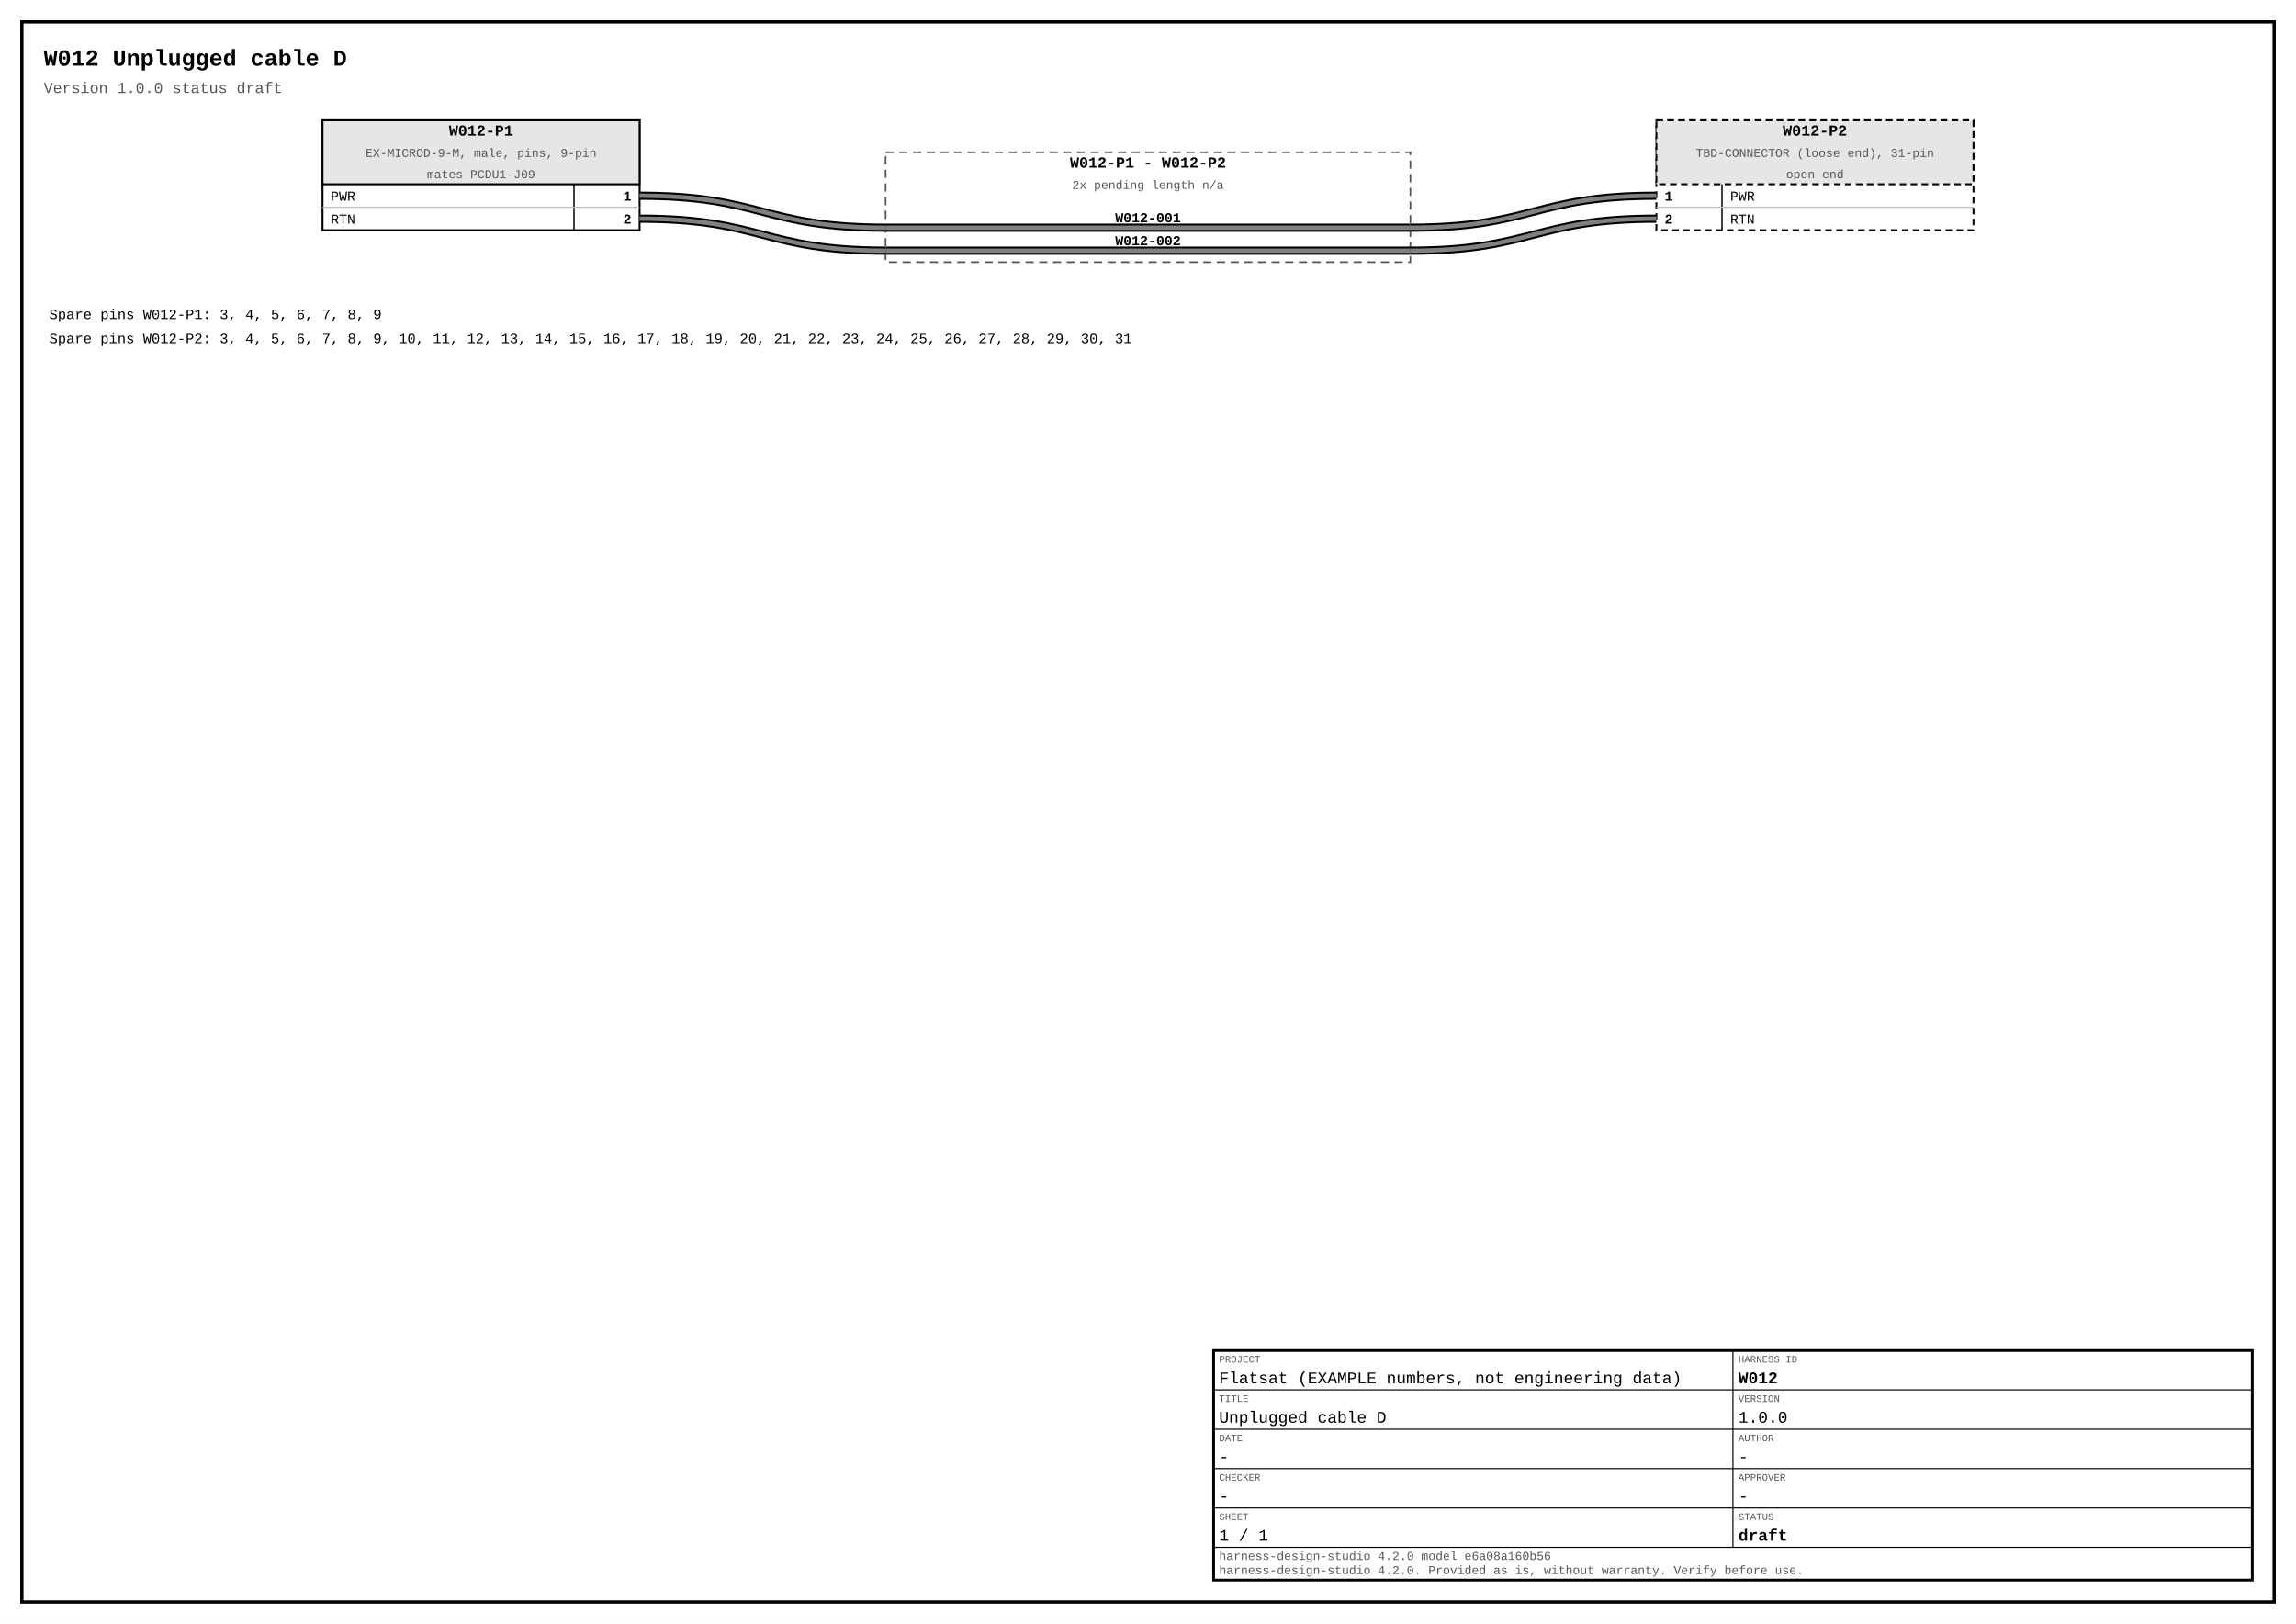
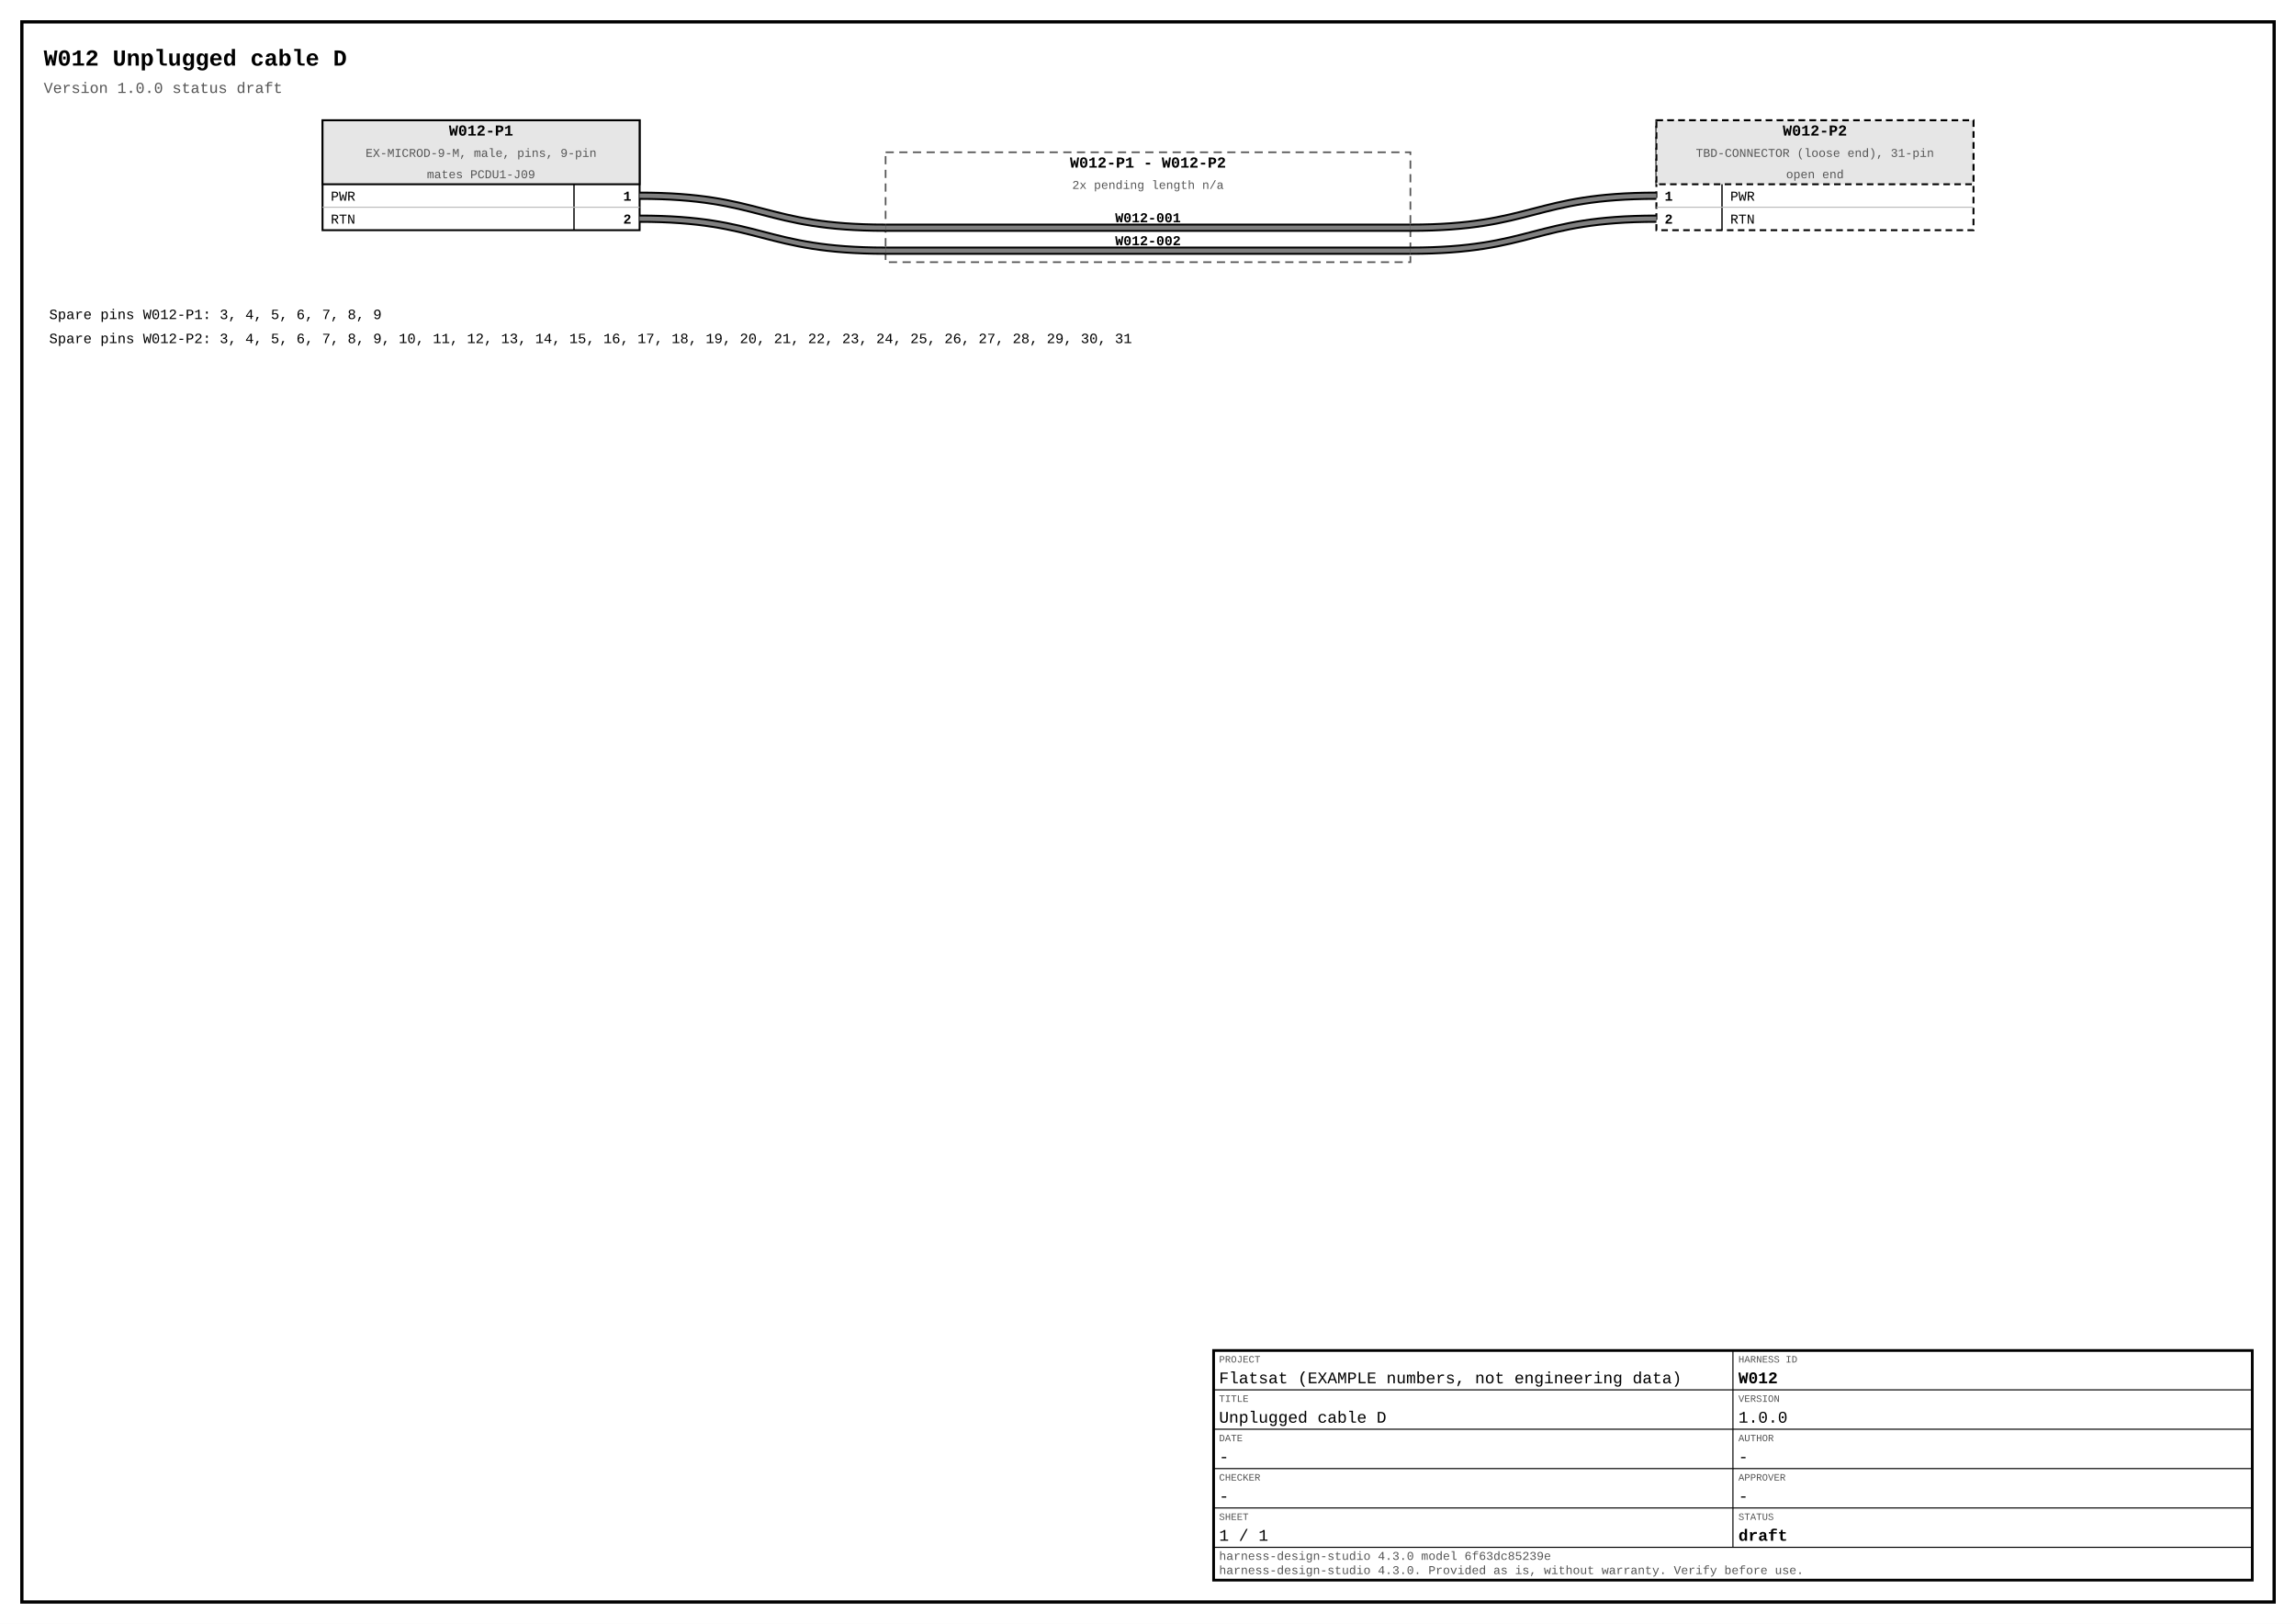
<svg xmlns="http://www.w3.org/2000/svg" width="420mm" height="297mm" viewBox="0 0 420 297" font-family="Courier New, Courier, monospace">
  <rect x="0" y="0" width="420" height="297" fill="#ffffff" />
  <rect x="4" y="4" width="412" height="289" fill="none" stroke="#000000" stroke-width="0.6" />
  <text x="8" y="12" font-size="4.2" font-weight="bold" text-anchor="start" fill="#000000">W012  Unplugged cable D</text>
  <text x="8" y="17" font-size="2.8" text-anchor="start" fill="#555555">Version 1.0.0  status draft</text>
  <rect x="59" y="22" width="58" height="20.1" fill="#ffffff" stroke="#000000" stroke-width="0.35" />
  <rect x="59" y="22" width="58" height="11.7" fill="#e6e6e6" stroke="#000000" stroke-width="0.35" />
  <text x="88" y="24.8" font-size="2.8" font-weight="bold" text-anchor="middle" fill="#000000">W012-P1</text>
  <text x="88" y="28.7" font-size="2.2" text-anchor="middle" fill="#555555">EX-MICROD-9-M, male, pins, 9-pin</text>
  <text x="88" y="32.6" font-size="2.2" text-anchor="middle" fill="#555555">mates PCDU1-J09</text>
  <line x1="105" y1="33.7" x2="105" y2="42.1" stroke="#000000" stroke-width="0.25" />
  <line x1="59" y1="37.9" x2="117" y2="37.9" stroke="#bbbbbb" stroke-width="0.2" />
  <text x="60.5" y="36.7" font-size="2.5" text-anchor="start" fill="#000000" data-ref="sig/W012-P1/1">PWR</text>
  <text x="115.5" y="36.7" font-size="2.5" font-weight="bold" text-anchor="end" fill="#000000" data-ref="pin/W012-P1/1">1</text>
  <text x="60.5" y="40.9" font-size="2.5" text-anchor="start" fill="#000000" data-ref="sig/W012-P1/2">RTN</text>
  <text x="115.5" y="40.9" font-size="2.5" font-weight="bold" text-anchor="end" fill="#000000" data-ref="pin/W012-P1/2">2</text>
  <rect x="303" y="22" width="58" height="20.1" fill="#ffffff" stroke="#000000" stroke-width="0.35" stroke-dasharray="1.2 0.8" />
  <rect x="303" y="22" width="58" height="11.7" fill="#e6e6e6" stroke="#000000" stroke-width="0.35" stroke-dasharray="1.2 0.8" />
  <text x="332" y="24.8" font-size="2.8" font-weight="bold" text-anchor="middle" fill="#000000">W012-P2</text>
  <text x="332" y="28.7" font-size="2.2" text-anchor="middle" fill="#555555" data-ref="part/W012-P2">TBD-CONNECTOR (loose end), 31-pin</text>
  <text x="332" y="32.6" font-size="2.2" text-anchor="middle" fill="#555555" data-ref="end/W012-P2">open end</text>
  <line x1="315" y1="33.7" x2="315" y2="42.1" stroke="#000000" stroke-width="0.25" />
  <line x1="303" y1="37.9" x2="361" y2="37.9" stroke="#bbbbbb" stroke-width="0.2" />
  <text x="304.5" y="36.7" font-size="2.5" font-weight="bold" text-anchor="start" fill="#000000" data-ref="pin/W012-P2/1">1</text>
  <text x="316.5" y="36.7" font-size="2.5" text-anchor="start" fill="#000000" data-ref="sig/W012-P2/1">PWR</text>
  <text x="304.5" y="40.9" font-size="2.5" font-weight="bold" text-anchor="start" fill="#000000" data-ref="pin/W012-P2/2">2</text>
  <text x="316.5" y="40.9" font-size="2.5" text-anchor="start" fill="#000000" data-ref="sig/W012-P2/2">RTN</text>
  <rect x="162" y="27.85" width="96" height="20.1" fill="none" stroke="#555555" stroke-width="0.3" stroke-dasharray="1.5 1" />
  <text x="210" y="30.65" font-size="2.8" font-weight="bold" text-anchor="middle" fill="#000000">W012-P1 - W012-P2</text>
  <text x="210" y="34.55" font-size="2.2" text-anchor="middle" fill="#555555">2x  pending  length n/a</text>
  <path d="M 117 35.8 C 139.5 35.8 139.5 41.65 162 41.65" fill="none" stroke="#000000" stroke-width="1.5" />
  <line x1="162" y1="41.65" x2="258" y2="41.65" stroke="#000000" stroke-width="1.5" />
  <path d="M 258 41.65 C 280.5 41.65 280.5 35.8 303 35.8" fill="none" stroke="#000000" stroke-width="1.5" />
  <path d="M 117 35.8 C 139.5 35.8 139.5 41.65 162 41.65" fill="none" stroke="#808080" stroke-width="0.8" />
  <line x1="162" y1="41.65" x2="258" y2="41.65" stroke="#808080" stroke-width="0.8" />
  <path d="M 258 41.65 C 280.5 41.65 280.5 35.8 303 35.8" fill="none" stroke="#808080" stroke-width="0.8" />
  <text x="210" y="40.65" font-size="2.5" font-weight="bold" text-anchor="middle" fill="#000000">W012-001</text>
  <path d="M 117 40 C 139.5 40 139.5 45.85 162 45.85" fill="none" stroke="#000000" stroke-width="1.5" />
  <line x1="162" y1="45.85" x2="258" y2="45.85" stroke="#000000" stroke-width="1.5" />
  <path d="M 258 45.85 C 280.5 45.85 280.5 40 303 40" fill="none" stroke="#000000" stroke-width="1.5" />
  <path d="M 117 40 C 139.5 40 139.5 45.85 162 45.85" fill="none" stroke="#808080" stroke-width="0.8" />
  <line x1="162" y1="45.85" x2="258" y2="45.85" stroke="#808080" stroke-width="0.8" />
  <path d="M 258 45.85 C 280.5 45.85 280.5 40 303 40" fill="none" stroke="#808080" stroke-width="0.8" />
  <text x="210" y="44.85" font-size="2.5" font-weight="bold" text-anchor="middle" fill="#000000">W012-002</text>
  <text x="9" y="58.35" font-size="2.6" text-anchor="start" fill="#000000">Spare pins W012-P1: 3, 4, 5, 6, 7, 8, 9</text>
  <text x="9" y="62.75" font-size="2.6" text-anchor="start" fill="#000000">Spare pins W012-P2: 3, 4, 5, 6, 7, 8, 9, 10, 11, 12, 13, 14, 15, 16, 17, 18, 19, 20, 21, 22, 23, 24, 25, 26, 27, 28, 29, 30, 31</text>
  <rect x="222" y="247" width="190" height="42" fill="none" stroke="#000000" stroke-width="0.5" />
  <line x1="222" y1="247" x2="317" y2="247" stroke="#000000" stroke-width="0.2" />
  <text x="223" y="249.2" font-size="1.8" text-anchor="start" fill="#555555">PROJECT</text>
  <text x="223" y="253" font-size="3" text-anchor="start" fill="#000000">Flatsat (EXAMPLE numbers, not engineering data)</text>
  <line x1="317" y1="247" x2="412" y2="247" stroke="#000000" stroke-width="0.2" />
  <text x="318" y="249.2" font-size="1.8" text-anchor="start" fill="#555555">HARNESS ID</text>
  <text x="318" y="253" font-size="3" font-weight="bold" text-anchor="start" fill="#000000">W012</text>
  <line x1="222" y1="254.2" x2="317" y2="254.2" stroke="#000000" stroke-width="0.2" />
  <text x="223" y="256.4" font-size="1.8" text-anchor="start" fill="#555555">TITLE</text>
  <text x="223" y="260.2" font-size="3" text-anchor="start" fill="#000000">Unplugged cable D</text>
  <line x1="317" y1="254.2" x2="412" y2="254.2" stroke="#000000" stroke-width="0.2" />
  <text x="318" y="256.4" font-size="1.8" text-anchor="start" fill="#555555">VERSION</text>
  <text x="318" y="260.2" font-size="3" text-anchor="start" fill="#000000">1.0.0</text>
  <line x1="222" y1="261.4" x2="317" y2="261.4" stroke="#000000" stroke-width="0.2" />
  <text x="223" y="263.6" font-size="1.8" text-anchor="start" fill="#555555">DATE</text>
  <text x="223" y="267.4" font-size="3" text-anchor="start" fill="#000000">-</text>
  <line x1="317" y1="261.4" x2="412" y2="261.4" stroke="#000000" stroke-width="0.2" />
  <text x="318" y="263.6" font-size="1.8" text-anchor="start" fill="#555555">AUTHOR</text>
  <text x="318" y="267.4" font-size="3" text-anchor="start" fill="#000000">-</text>
  <line x1="222" y1="268.6" x2="317" y2="268.6" stroke="#000000" stroke-width="0.2" />
  <text x="223" y="270.8" font-size="1.8" text-anchor="start" fill="#555555">CHECKER</text>
  <text x="223" y="274.6" font-size="3" text-anchor="start" fill="#000000">-</text>
  <line x1="317" y1="268.6" x2="412" y2="268.6" stroke="#000000" stroke-width="0.2" />
  <text x="318" y="270.8" font-size="1.8" text-anchor="start" fill="#555555">APPROVER</text>
  <text x="318" y="274.6" font-size="3" text-anchor="start" fill="#000000">-</text>
  <line x1="222" y1="275.8" x2="317" y2="275.8" stroke="#000000" stroke-width="0.2" />
  <text x="223" y="278" font-size="1.8" text-anchor="start" fill="#555555">SHEET</text>
  <text x="223" y="281.8" font-size="3" text-anchor="start" fill="#000000">1 / 1</text>
  <line x1="317" y1="275.8" x2="412" y2="275.8" stroke="#000000" stroke-width="0.2" />
  <text x="318" y="278" font-size="1.8" text-anchor="start" fill="#555555">STATUS</text>
  <text x="318" y="281.8" font-size="3" font-weight="bold" text-anchor="start" fill="#000000">draft</text>
  <line x1="317" y1="247" x2="317" y2="283" stroke="#000000" stroke-width="0.2" />
  <line x1="222" y1="283" x2="412" y2="283" stroke="#000000" stroke-width="0.2" />
-   <text x="223" y="285.3" font-size="2.2" text-anchor="start" fill="#555555">harness-design-studio 4.2.0 model e6a08a160b56</text>
-   <text x="223" y="287.9" font-size="2.2" text-anchor="start" fill="#555555">harness-design-studio 4.2.0. Provided as is, without warranty. Verify before use.</text>
+   <text x="223" y="285.3" font-size="2.2" text-anchor="start" fill="#555555">harness-design-studio 4.3.0 model 6f63dc85239e</text>
+   <text x="223" y="287.9" font-size="2.2" text-anchor="start" fill="#555555">harness-design-studio 4.3.0. Provided as is, without warranty. Verify before use.</text>
</svg>
